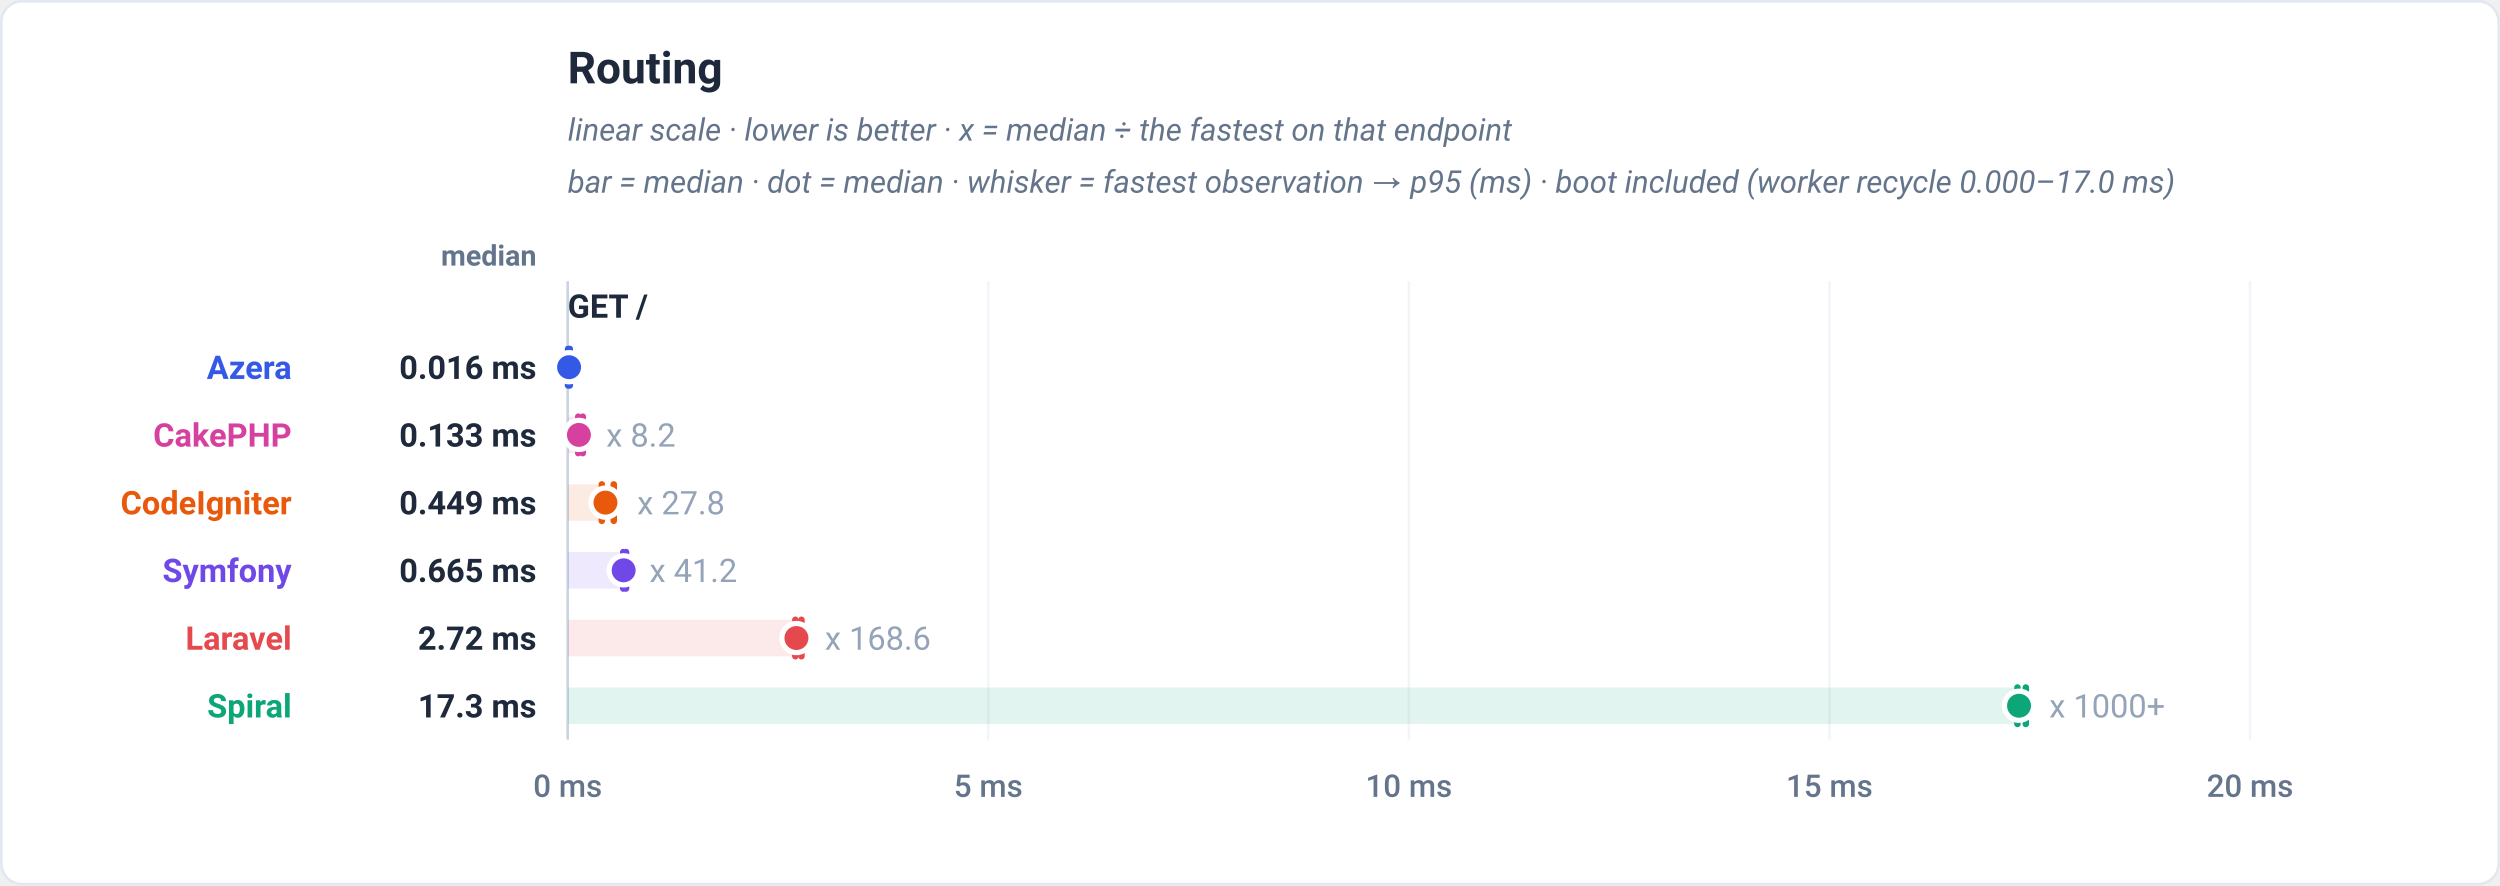
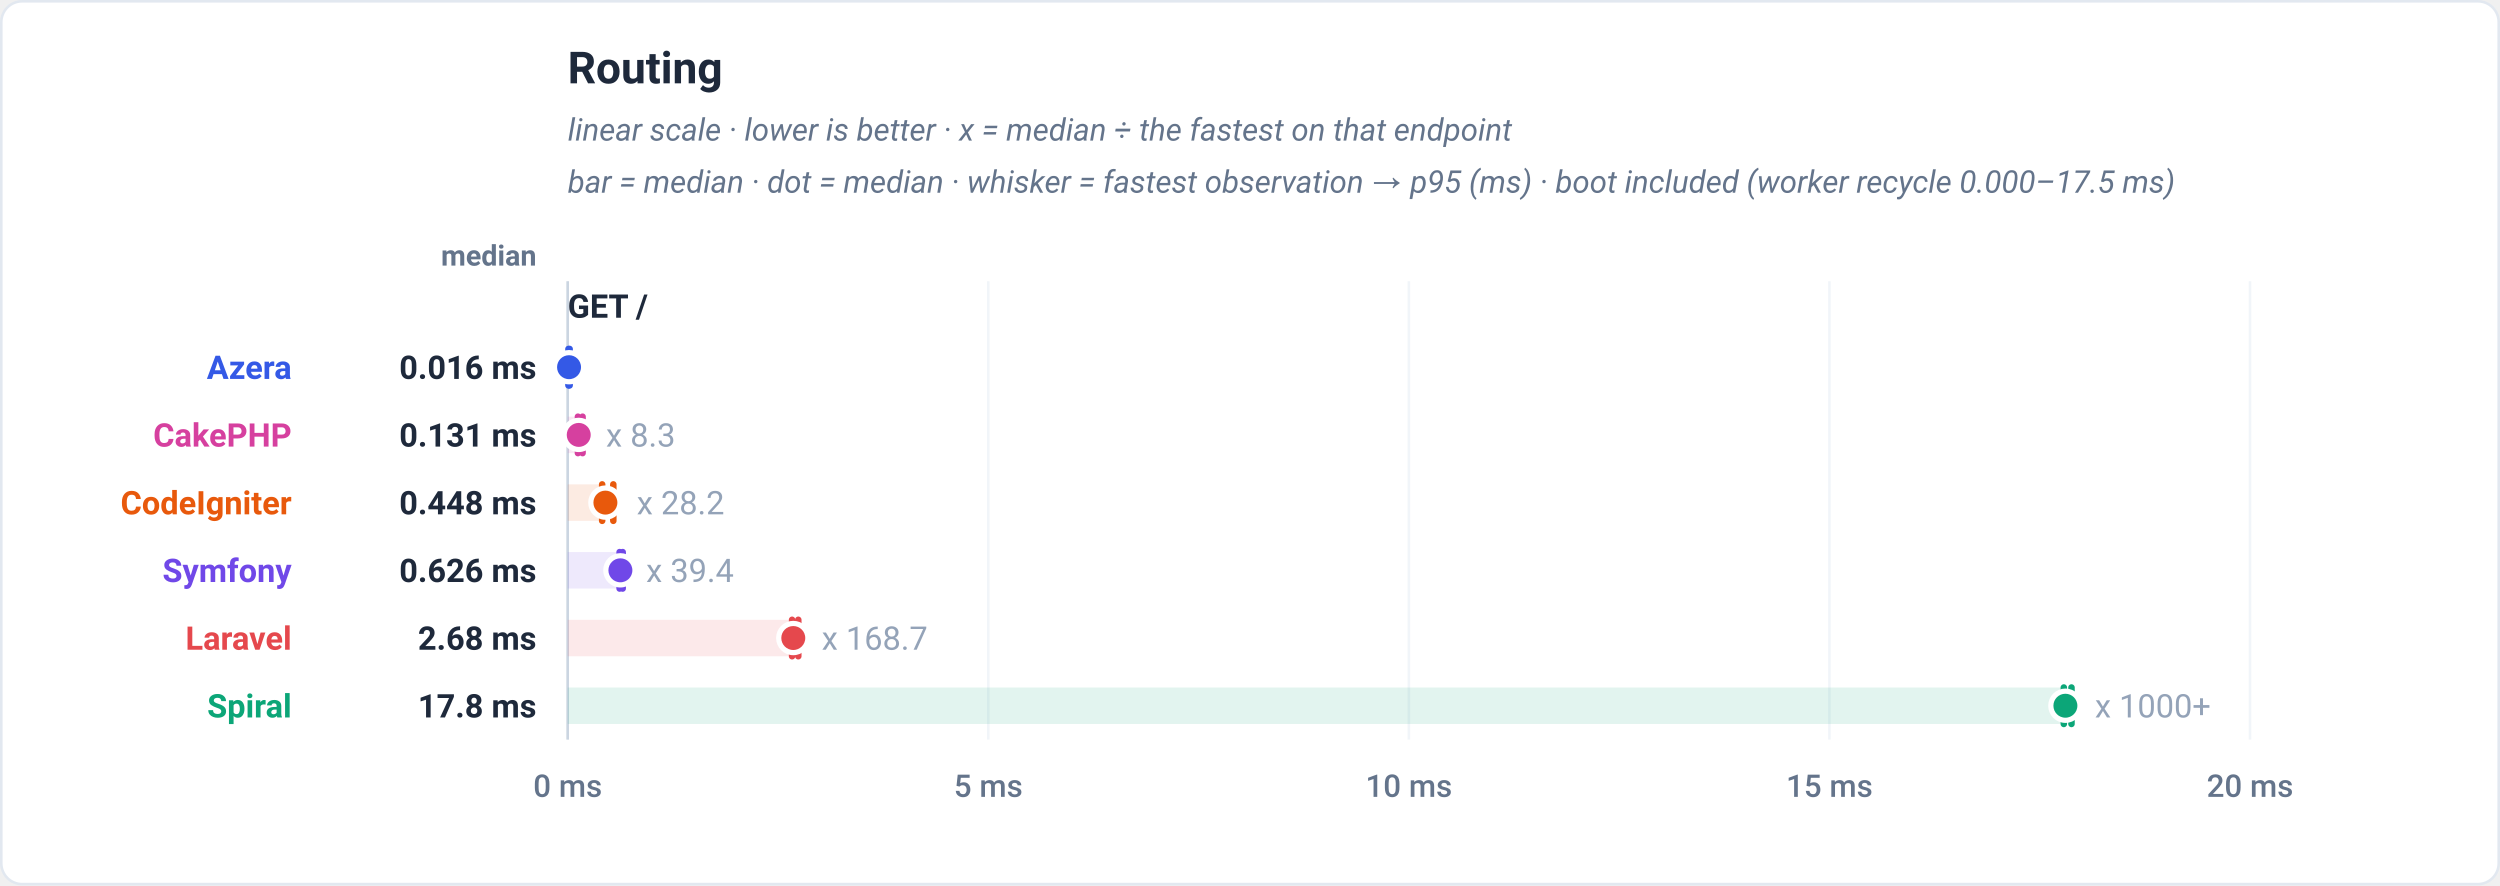
<svg xmlns="http://www.w3.org/2000/svg" viewBox="0 0 960 340" width="960" height="340" role="img" font-family="-apple-system,BlinkMacSystemFont,'Segoe UI',Roboto,Helvetica,Arial,sans-serif">
  <rect x="0.5" y="0.5" width="959" height="339" rx="8" fill="#ffffff" stroke="#e2e8f0" />
  <text x="218" y="32" font-family="-apple-system,BlinkMacSystemFont,'Segoe UI',Roboto,Helvetica,Arial,sans-serif" font-size="17" font-weight="700" fill="#1e293b" text-anchor="start">Routing</text>
  <text x="218" y="54" font-family="-apple-system,BlinkMacSystemFont,'Segoe UI',Roboto,Helvetica,Arial,sans-serif" font-size="12" font-weight="400" fill="#64748b" text-anchor="start" font-style="italic">linear scale · lower is better · x = median ÷ the fastest on that endpoint</text>
-   <text x="218" y="74" font-family="-apple-system,BlinkMacSystemFont,'Segoe UI',Roboto,Helvetica,Arial,sans-serif" font-size="12" font-weight="400" fill="#64748b" text-anchor="start" font-style="italic">bar = median · dot = median · whisker = fastest observation → p95 (ms) · boot included (worker recycle 0.000–17.0 ms)</text>
+   <text x="218" y="74" font-family="-apple-system,BlinkMacSystemFont,'Segoe UI',Roboto,Helvetica,Arial,sans-serif" font-size="12" font-weight="400" fill="#64748b" text-anchor="start" font-style="italic">bar = median · dot = median · whisker = fastest observation → p95 (ms) · boot included (worker recycle 0.000–17.5 ms)</text>
  <text x="206" y="102" font-family="-apple-system,BlinkMacSystemFont,'Segoe UI',Roboto,Helvetica,Arial,sans-serif" font-size="11" font-weight="600" fill="#64748b" text-anchor="end">median</text>
  <line x1="218" y1="108" x2="218" y2="284" stroke="#f1f5f9" stroke-width="1" />
  <text x="218" y="306" font-family="-apple-system,BlinkMacSystemFont,'Segoe UI',Roboto,Helvetica,Arial,sans-serif" font-size="12" font-weight="500" fill="#64748b" text-anchor="middle">0 ms</text>
  <line x1="379.5" y1="108" x2="379.5" y2="284" stroke="#f1f5f9" stroke-width="1" />
  <text x="379.5" y="306" font-family="-apple-system,BlinkMacSystemFont,'Segoe UI',Roboto,Helvetica,Arial,sans-serif" font-size="12" font-weight="500" fill="#64748b" text-anchor="middle">5 ms</text>
  <line x1="541" y1="108" x2="541" y2="284" stroke="#f1f5f9" stroke-width="1" />
  <text x="541" y="306" font-family="-apple-system,BlinkMacSystemFont,'Segoe UI',Roboto,Helvetica,Arial,sans-serif" font-size="12" font-weight="500" fill="#64748b" text-anchor="middle">10 ms</text>
  <line x1="702.5" y1="108" x2="702.5" y2="284" stroke="#f1f5f9" stroke-width="1" />
  <text x="702.5" y="306" font-family="-apple-system,BlinkMacSystemFont,'Segoe UI',Roboto,Helvetica,Arial,sans-serif" font-size="12" font-weight="500" fill="#64748b" text-anchor="middle">15 ms</text>
  <line x1="864" y1="108" x2="864" y2="284" stroke="#f1f5f9" stroke-width="1" />
  <text x="864" y="306" font-family="-apple-system,BlinkMacSystemFont,'Segoe UI',Roboto,Helvetica,Arial,sans-serif" font-size="12" font-weight="500" fill="#64748b" text-anchor="middle">20 ms</text>
  <line x1="218" y1="108" x2="218" y2="284" stroke="#cbd5e1" stroke-width="1" />
  <text x="218" y="122" font-family="-apple-system,BlinkMacSystemFont,'Segoe UI',Roboto,Helvetica,Arial,sans-serif" font-size="12.5" font-weight="700" fill="#1e293b" text-anchor="start">GET /</text>
-   <rect x="218" y="134" width="0.52" height="14" fill="#3459e6" fill-opacity="0.12" />
-   <line x1="218.13" y1="141" x2="218.81" y2="141" stroke="#3459e6" stroke-width="2.5" stroke-linecap="round" opacity="0.5" />
-   <line x1="218.13" y1="134" x2="218.13" y2="148" stroke="#3459e6" stroke-width="2.5" stroke-linecap="round" />
-   <line x1="218.81" y1="134" x2="218.81" y2="148" stroke="#3459e6" stroke-width="2.5" stroke-linecap="round" />
-   <circle cx="218.52" cy="141" r="5.6" fill="#3459e6" stroke="#ffffff" stroke-width="2" />
+   <rect x="218" y="134" width="0.51" height="14" fill="#3459e6" fill-opacity="0.12" />
+   <line x1="218.28" y1="141" x2="218.74" y2="141" stroke="#3459e6" stroke-width="2.5" stroke-linecap="round" opacity="0.5" />
+   <line x1="218.28" y1="134" x2="218.28" y2="148" stroke="#3459e6" stroke-width="2.5" stroke-linecap="round" />
+   <line x1="218.74" y1="134" x2="218.74" y2="148" stroke="#3459e6" stroke-width="2.5" stroke-linecap="round" />
+   <circle cx="218.51" cy="141" r="5.6" fill="#3459e6" stroke="#ffffff" stroke-width="2" />
  <text x="112" y="145.5" font-family="-apple-system,BlinkMacSystemFont,'Segoe UI',Roboto,Helvetica,Arial,sans-serif" font-size="12.5" font-weight="700" fill="#3459e6" text-anchor="end">Azera</text>
  <text x="206" y="145.5" font-family="-apple-system,BlinkMacSystemFont,'Segoe UI',Roboto,Helvetica,Arial,sans-serif" font-size="12.5" font-weight="700" fill="#1e293b" text-anchor="end">0.016 ms</text>
-   <rect x="218" y="160" width="4.3" height="14" fill="#d6409f" fill-opacity="0.12" />
-   <line x1="222.05" y1="167" x2="223.79" y2="167" stroke="#d6409f" stroke-width="2.5" stroke-linecap="round" opacity="0.5" />
-   <line x1="222.05" y1="160" x2="222.05" y2="174" stroke="#d6409f" stroke-width="2.5" stroke-linecap="round" />
-   <line x1="223.79" y1="160" x2="223.79" y2="174" stroke="#d6409f" stroke-width="2.5" stroke-linecap="round" />
-   <circle cx="222.3" cy="167" r="5.6" fill="#d6409f" stroke="#ffffff" stroke-width="2" />
-   <text x="232.79" y="171.5" font-family="-apple-system,BlinkMacSystemFont,'Segoe UI',Roboto,Helvetica,Arial,sans-serif" font-size="12.5" font-weight="400" fill="#94a3b8" text-anchor="start" stroke="#ffffff" stroke-width="3" paint-order="stroke" stroke-linejoin="round">x 8.2</text>
+   <rect x="218" y="160" width="4.23" height="14" fill="#d6409f" fill-opacity="0.12" />
+   <line x1="221.92" y1="167" x2="223.71" y2="167" stroke="#d6409f" stroke-width="2.5" stroke-linecap="round" opacity="0.5" />
+   <line x1="221.92" y1="160" x2="221.92" y2="174" stroke="#d6409f" stroke-width="2.5" stroke-linecap="round" />
+   <line x1="223.71" y1="160" x2="223.71" y2="174" stroke="#d6409f" stroke-width="2.5" stroke-linecap="round" />
+   <circle cx="222.23" cy="167" r="5.6" fill="#d6409f" stroke="#ffffff" stroke-width="2" />
+   <text x="232.71" y="171.5" font-family="-apple-system,BlinkMacSystemFont,'Segoe UI',Roboto,Helvetica,Arial,sans-serif" font-size="12.5" font-weight="400" fill="#94a3b8" text-anchor="start" stroke="#ffffff" stroke-width="3" paint-order="stroke" stroke-linejoin="round">x 8.3</text>
  <text x="112" y="171.5" font-family="-apple-system,BlinkMacSystemFont,'Segoe UI',Roboto,Helvetica,Arial,sans-serif" font-size="12.5" font-weight="700" fill="#d6409f" text-anchor="end">CakePHP</text>
-   <text x="206" y="171.5" font-family="-apple-system,BlinkMacSystemFont,'Segoe UI',Roboto,Helvetica,Arial,sans-serif" font-size="12.5" font-weight="700" fill="#1e293b" text-anchor="end">0.133 ms</text>
-   <rect x="218" y="186" width="14.49" height="14" fill="#e8590c" fill-opacity="0.12" />
-   <line x1="231.09" y1="193" x2="235.68" y2="193" stroke="#e8590c" stroke-width="2.5" stroke-linecap="round" opacity="0.5" />
-   <line x1="231.09" y1="186" x2="231.09" y2="200" stroke="#e8590c" stroke-width="2.5" stroke-linecap="round" />
-   <line x1="235.68" y1="186" x2="235.68" y2="200" stroke="#e8590c" stroke-width="2.5" stroke-linecap="round" />
-   <circle cx="232.49" cy="193" r="5.6" fill="#e8590c" stroke="#ffffff" stroke-width="2" />
-   <text x="244.68" y="197.5" font-family="-apple-system,BlinkMacSystemFont,'Segoe UI',Roboto,Helvetica,Arial,sans-serif" font-size="12.5" font-weight="400" fill="#94a3b8" text-anchor="start" stroke="#ffffff" stroke-width="3" paint-order="stroke" stroke-linejoin="round">x 27.8</text>
+   <text x="206" y="171.5" font-family="-apple-system,BlinkMacSystemFont,'Segoe UI',Roboto,Helvetica,Arial,sans-serif" font-size="12.5" font-weight="700" fill="#1e293b" text-anchor="end">0.131 ms</text>
+   <rect x="218" y="186" width="14.47" height="14" fill="#e8590c" fill-opacity="0.12" />
+   <line x1="231.23" y1="193" x2="235.51" y2="193" stroke="#e8590c" stroke-width="2.5" stroke-linecap="round" opacity="0.5" />
+   <line x1="231.23" y1="186" x2="231.23" y2="200" stroke="#e8590c" stroke-width="2.5" stroke-linecap="round" />
+   <line x1="235.51" y1="186" x2="235.51" y2="200" stroke="#e8590c" stroke-width="2.5" stroke-linecap="round" />
+   <circle cx="232.47" cy="193" r="5.6" fill="#e8590c" stroke="#ffffff" stroke-width="2" />
+   <text x="244.51" y="197.5" font-family="-apple-system,BlinkMacSystemFont,'Segoe UI',Roboto,Helvetica,Arial,sans-serif" font-size="12.5" font-weight="400" fill="#94a3b8" text-anchor="start" stroke="#ffffff" stroke-width="3" paint-order="stroke" stroke-linejoin="round">x 28.2</text>
  <text x="112" y="197.5" font-family="-apple-system,BlinkMacSystemFont,'Segoe UI',Roboto,Helvetica,Arial,sans-serif" font-size="12.5" font-weight="700" fill="#e8590c" text-anchor="end">CodeIgniter</text>
-   <text x="206" y="197.5" font-family="-apple-system,BlinkMacSystemFont,'Segoe UI',Roboto,Helvetica,Arial,sans-serif" font-size="12.5" font-weight="700" fill="#1e293b" text-anchor="end">0.449 ms</text>
-   <rect x="218" y="212" width="21.48" height="14" fill="#7048e8" fill-opacity="0.12" />
-   <line x1="239.33" y1="219" x2="240.4" y2="219" stroke="#7048e8" stroke-width="2.5" stroke-linecap="round" opacity="0.5" />
-   <line x1="239.33" y1="212" x2="239.33" y2="226" stroke="#7048e8" stroke-width="2.5" stroke-linecap="round" />
-   <line x1="240.4" y1="212" x2="240.4" y2="226" stroke="#7048e8" stroke-width="2.5" stroke-linecap="round" />
-   <circle cx="239.48" cy="219" r="5.6" fill="#7048e8" stroke="#ffffff" stroke-width="2" />
-   <text x="249.4" y="223.5" font-family="-apple-system,BlinkMacSystemFont,'Segoe UI',Roboto,Helvetica,Arial,sans-serif" font-size="12.5" font-weight="400" fill="#94a3b8" text-anchor="start" stroke="#ffffff" stroke-width="3" paint-order="stroke" stroke-linejoin="round">x 41.2</text>
+   <text x="206" y="197.5" font-family="-apple-system,BlinkMacSystemFont,'Segoe UI',Roboto,Helvetica,Arial,sans-serif" font-size="12.5" font-weight="700" fill="#1e293b" text-anchor="end">0.448 ms</text>
+   <rect x="218" y="212" width="20.23" height="14" fill="#7048e8" fill-opacity="0.12" />
+   <line x1="237.93" y1="219" x2="239.11" y2="219" stroke="#7048e8" stroke-width="2.5" stroke-linecap="round" opacity="0.5" />
+   <line x1="237.93" y1="212" x2="237.93" y2="226" stroke="#7048e8" stroke-width="2.5" stroke-linecap="round" />
+   <line x1="239.11" y1="212" x2="239.11" y2="226" stroke="#7048e8" stroke-width="2.5" stroke-linecap="round" />
+   <circle cx="238.23" cy="219" r="5.6" fill="#7048e8" stroke="#ffffff" stroke-width="2" />
+   <text x="248.11" y="223.5" font-family="-apple-system,BlinkMacSystemFont,'Segoe UI',Roboto,Helvetica,Arial,sans-serif" font-size="12.5" font-weight="400" fill="#94a3b8" text-anchor="start" stroke="#ffffff" stroke-width="3" paint-order="stroke" stroke-linejoin="round">x 39.4</text>
  <text x="112" y="223.5" font-family="-apple-system,BlinkMacSystemFont,'Segoe UI',Roboto,Helvetica,Arial,sans-serif" font-size="12.5" font-weight="700" fill="#7048e8" text-anchor="end">Symfony</text>
-   <text x="206" y="223.5" font-family="-apple-system,BlinkMacSystemFont,'Segoe UI',Roboto,Helvetica,Arial,sans-serif" font-size="12.5" font-weight="700" fill="#1e293b" text-anchor="end">0.665 ms</text>
-   <rect x="218" y="238" width="87.83" height="14" fill="#e5484d" fill-opacity="0.12" />
-   <line x1="305.42" y1="245" x2="307.75" y2="245" stroke="#e5484d" stroke-width="2.5" stroke-linecap="round" opacity="0.5" />
-   <line x1="305.42" y1="238" x2="305.42" y2="252" stroke="#e5484d" stroke-width="2.5" stroke-linecap="round" />
-   <line x1="307.75" y1="238" x2="307.75" y2="252" stroke="#e5484d" stroke-width="2.5" stroke-linecap="round" />
-   <circle cx="305.83" cy="245" r="5.6" fill="#e5484d" stroke="#ffffff" stroke-width="2" />
-   <text x="316.75" y="249.5" font-family="-apple-system,BlinkMacSystemFont,'Segoe UI',Roboto,Helvetica,Arial,sans-serif" font-size="12.5" font-weight="400" fill="#94a3b8" text-anchor="start" stroke="#ffffff" stroke-width="3" paint-order="stroke" stroke-linejoin="round">x 168.6</text>
+   <text x="206" y="223.5" font-family="-apple-system,BlinkMacSystemFont,'Segoe UI',Roboto,Helvetica,Arial,sans-serif" font-size="12.5" font-weight="700" fill="#1e293b" text-anchor="end">0.626 ms</text>
+   <rect x="218" y="238" width="86.62" height="14" fill="#e5484d" fill-opacity="0.12" />
+   <line x1="304.16" y1="245" x2="306.54" y2="245" stroke="#e5484d" stroke-width="2.5" stroke-linecap="round" opacity="0.5" />
+   <line x1="304.16" y1="238" x2="304.16" y2="252" stroke="#e5484d" stroke-width="2.5" stroke-linecap="round" />
+   <line x1="306.54" y1="238" x2="306.54" y2="252" stroke="#e5484d" stroke-width="2.5" stroke-linecap="round" />
+   <circle cx="304.62" cy="245" r="5.6" fill="#e5484d" stroke="#ffffff" stroke-width="2" />
+   <text x="315.54" y="249.5" font-family="-apple-system,BlinkMacSystemFont,'Segoe UI',Roboto,Helvetica,Arial,sans-serif" font-size="12.5" font-weight="400" fill="#94a3b8" text-anchor="start" stroke="#ffffff" stroke-width="3" paint-order="stroke" stroke-linejoin="round">x 168.7</text>
  <text x="112" y="249.5" font-family="-apple-system,BlinkMacSystemFont,'Segoe UI',Roboto,Helvetica,Arial,sans-serif" font-size="12.5" font-weight="700" fill="#e5484d" text-anchor="end">Laravel</text>
-   <text x="206" y="249.5" font-family="-apple-system,BlinkMacSystemFont,'Segoe UI',Roboto,Helvetica,Arial,sans-serif" font-size="12.5" font-weight="700" fill="#1e293b" text-anchor="end">2.72 ms</text>
-   <rect x="218" y="264" width="557.3" height="14" fill="#0ca678" fill-opacity="0.12" />
-   <line x1="774.71" y1="271" x2="777.91" y2="271" stroke="#0ca678" stroke-width="2.5" stroke-linecap="round" opacity="0.5" />
-   <line x1="774.71" y1="264" x2="774.71" y2="278" stroke="#0ca678" stroke-width="2.5" stroke-linecap="round" />
-   <line x1="777.91" y1="264" x2="777.91" y2="278" stroke="#0ca678" stroke-width="2.5" stroke-linecap="round" />
-   <circle cx="775.3" cy="271" r="5.6" fill="#0ca678" stroke="#ffffff" stroke-width="2" />
-   <text x="786.91" y="275.5" font-family="-apple-system,BlinkMacSystemFont,'Segoe UI',Roboto,Helvetica,Arial,sans-serif" font-size="12.5" font-weight="400" fill="#94a3b8" text-anchor="start" stroke="#ffffff" stroke-width="3" paint-order="stroke" stroke-linejoin="round">x 1000+</text>
+   <text x="206" y="249.5" font-family="-apple-system,BlinkMacSystemFont,'Segoe UI',Roboto,Helvetica,Arial,sans-serif" font-size="12.5" font-weight="700" fill="#1e293b" text-anchor="end">2.68 ms</text>
+   <rect x="218" y="264" width="575.11" height="14" fill="#0ca678" fill-opacity="0.12" />
+   <line x1="792.51" y1="271" x2="795.45" y2="271" stroke="#0ca678" stroke-width="2.5" stroke-linecap="round" opacity="0.5" />
+   <line x1="792.51" y1="264" x2="792.51" y2="278" stroke="#0ca678" stroke-width="2.5" stroke-linecap="round" />
+   <line x1="795.45" y1="264" x2="795.45" y2="278" stroke="#0ca678" stroke-width="2.5" stroke-linecap="round" />
+   <circle cx="793.11" cy="271" r="5.6" fill="#0ca678" stroke="#ffffff" stroke-width="2" />
+   <text x="804.45" y="275.5" font-family="-apple-system,BlinkMacSystemFont,'Segoe UI',Roboto,Helvetica,Arial,sans-serif" font-size="12.5" font-weight="400" fill="#94a3b8" text-anchor="start" stroke="#ffffff" stroke-width="3" paint-order="stroke" stroke-linejoin="round">x 1000+</text>
  <text x="112" y="275.5" font-family="-apple-system,BlinkMacSystemFont,'Segoe UI',Roboto,Helvetica,Arial,sans-serif" font-size="12.5" font-weight="700" fill="#0ca678" text-anchor="end">Spiral</text>
-   <text x="206" y="275.5" font-family="-apple-system,BlinkMacSystemFont,'Segoe UI',Roboto,Helvetica,Arial,sans-serif" font-size="12.5" font-weight="700" fill="#1e293b" text-anchor="end">17.3 ms</text>
+   <text x="206" y="275.5" font-family="-apple-system,BlinkMacSystemFont,'Segoe UI',Roboto,Helvetica,Arial,sans-serif" font-size="12.5" font-weight="700" fill="#1e293b" text-anchor="end">17.8 ms</text>
</svg>
